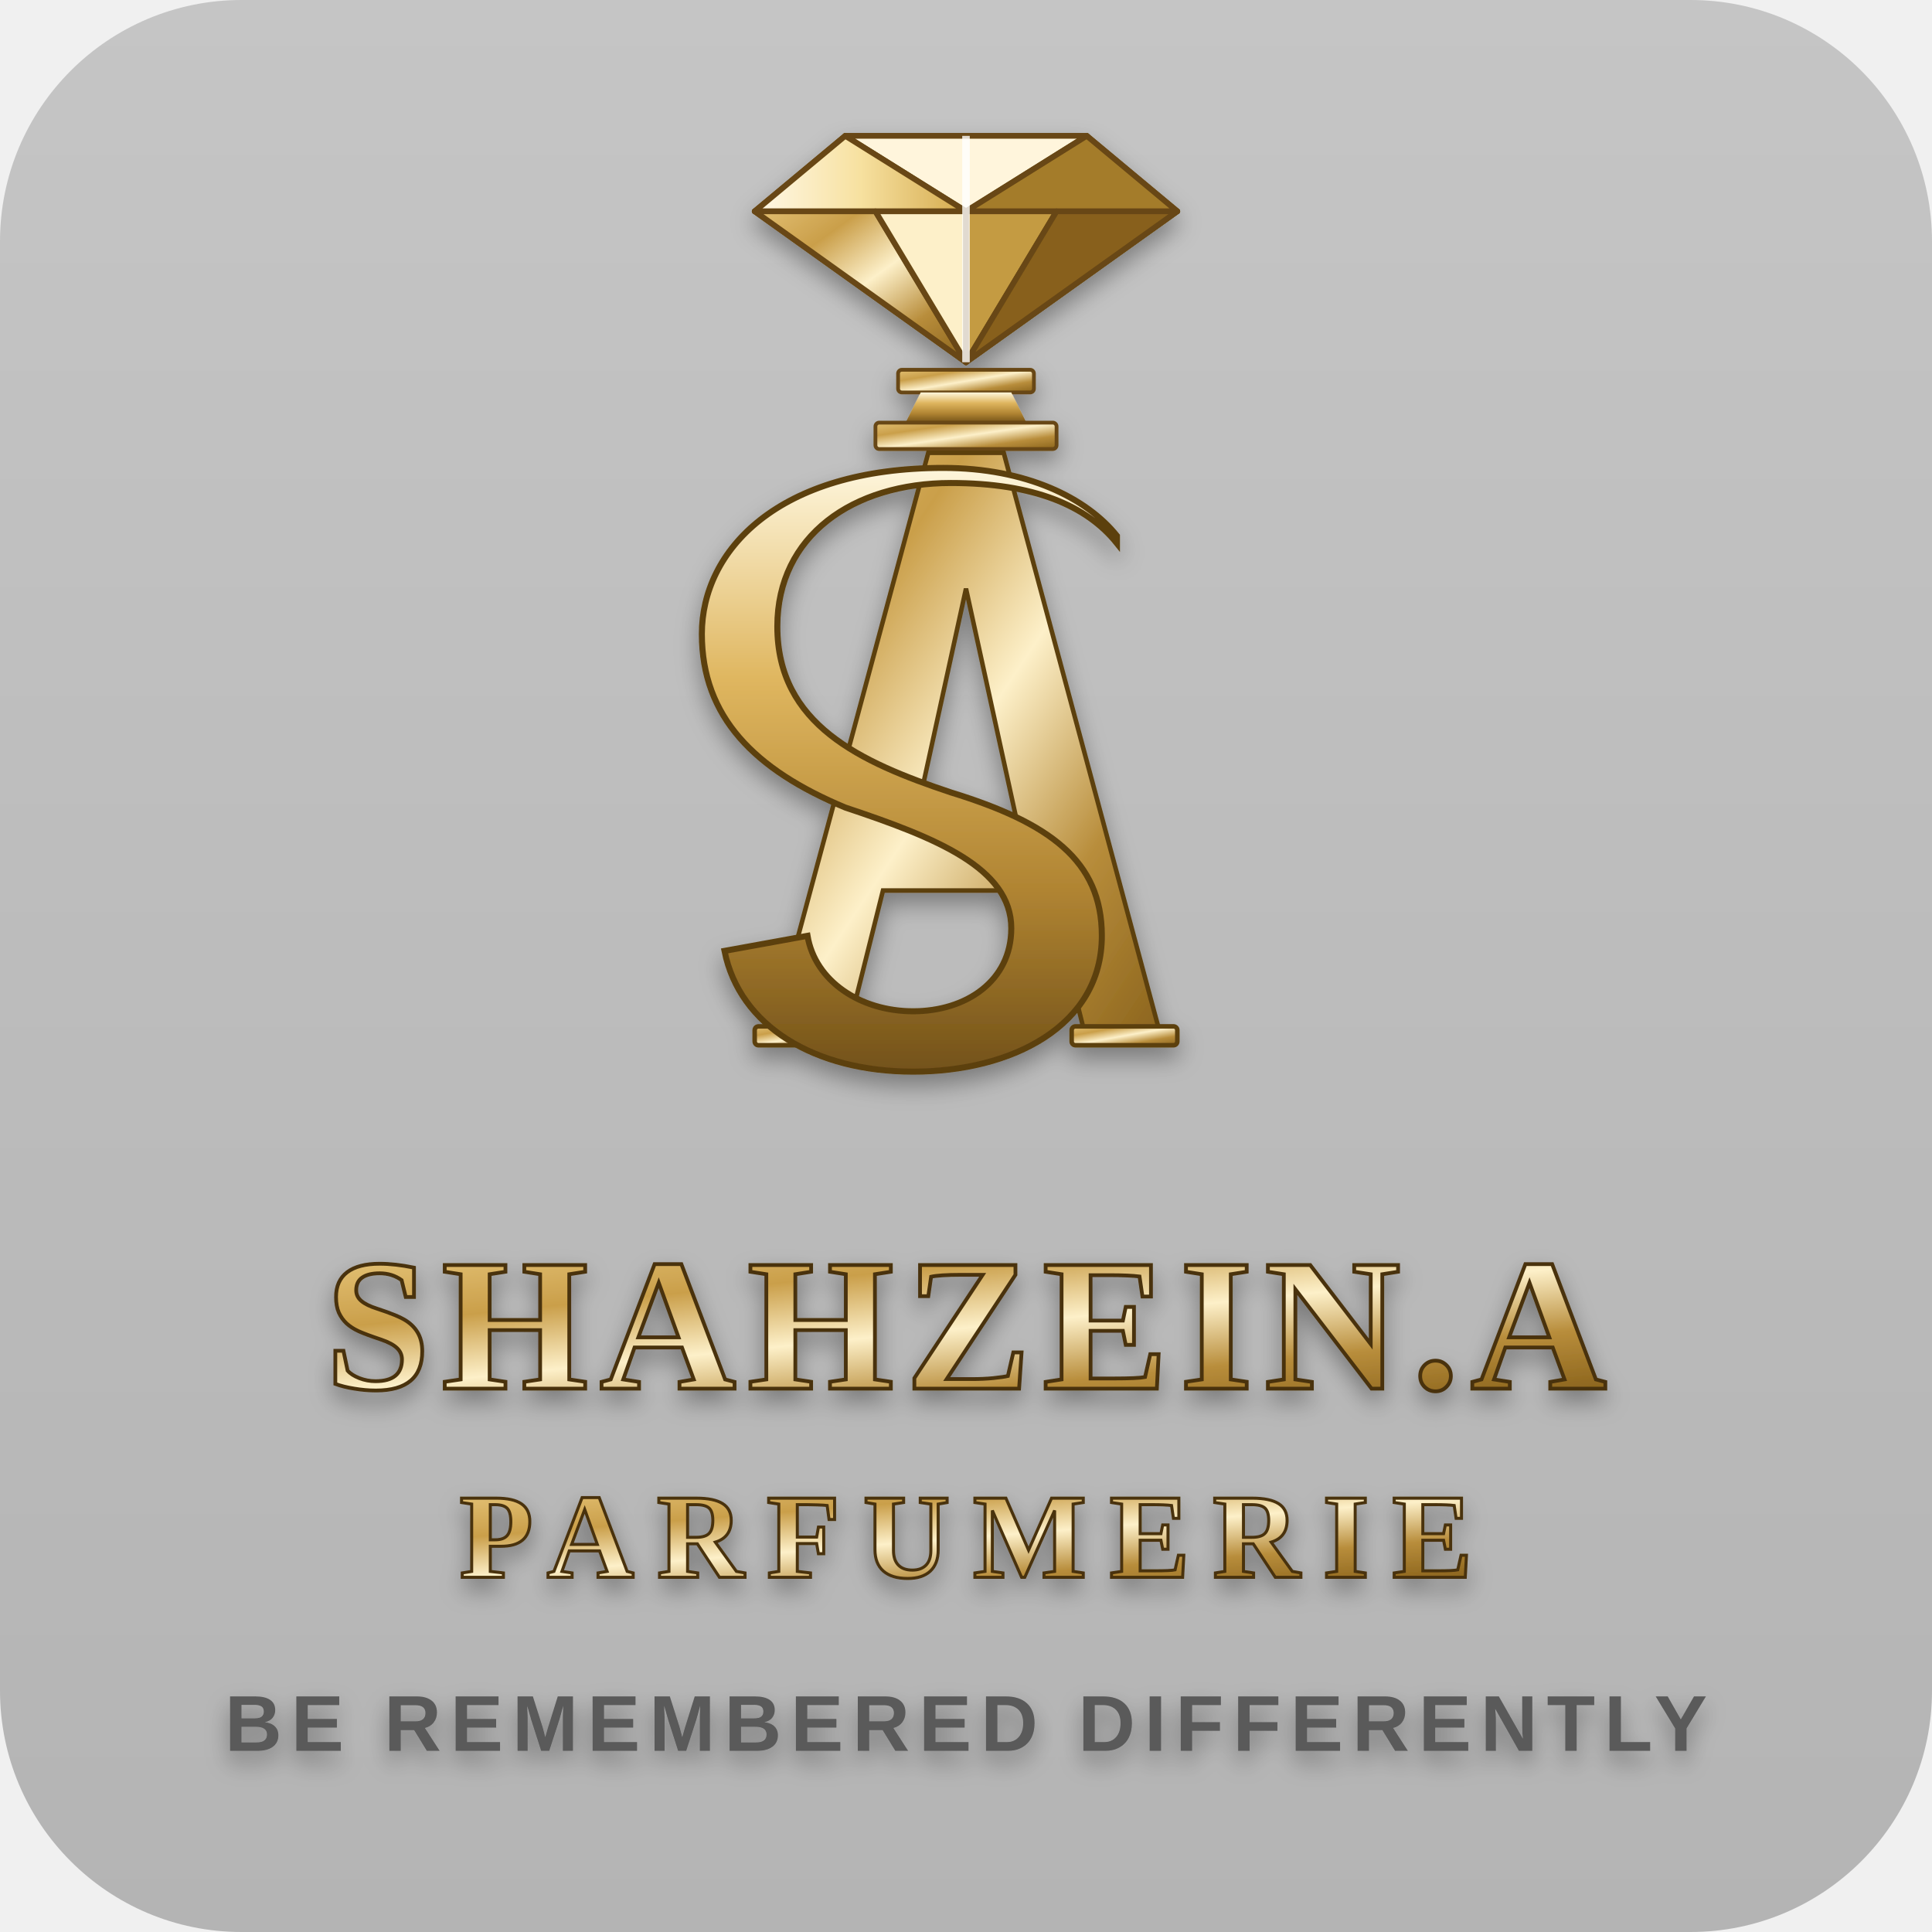
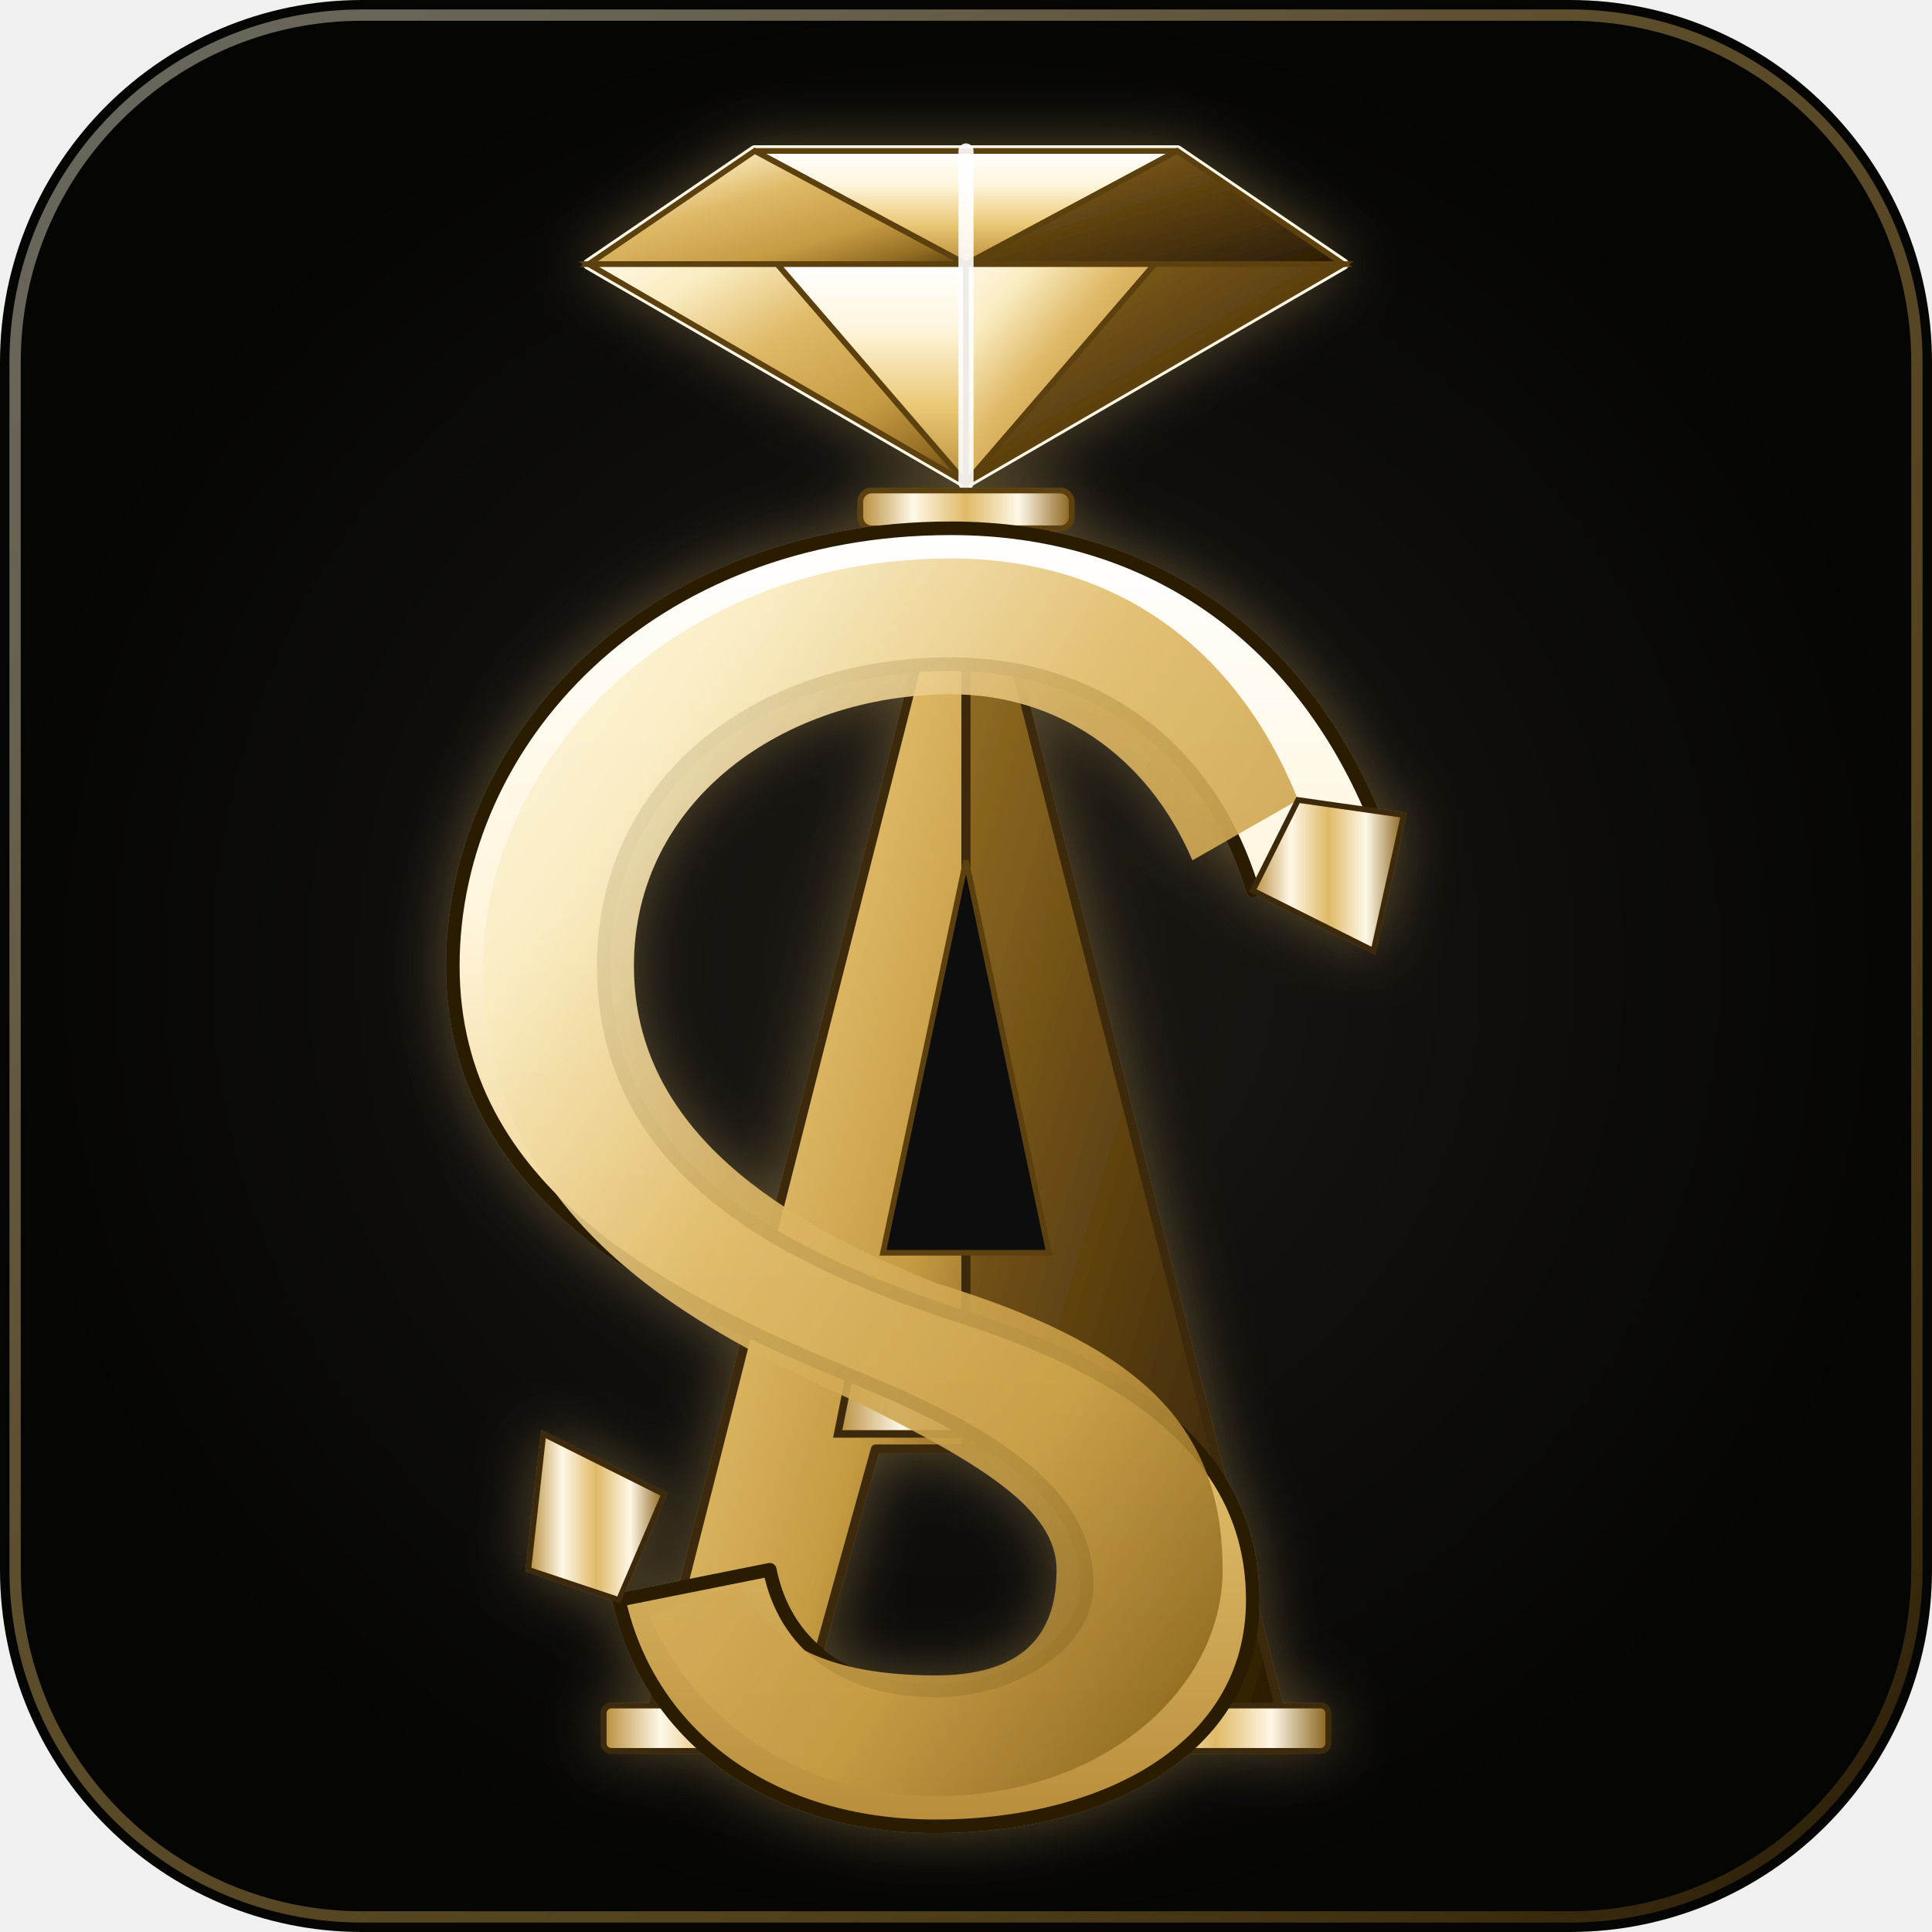
<svg xmlns="http://www.w3.org/2000/svg" viewBox="0 0 256 256" width="256" height="256">
  <defs>
-     <linearGradient id="bgGrad" x1="0%" y1="0%" x2="0%" y2="100%">
-       <stop offset="0%" stop-color="#c5c5c5" />
-       <stop offset="50%" stop-color="#bcbcbc" />
-       <stop offset="100%" stop-color="#b4b4b4" />
+     <radialGradient id="favOnyxBg" cx="50%" cy="50%" r="50%">
+       <stop offset="0%" stop-color="#1e1a14" />
+       <stop offset="60%" stop-color="#0e0d0c" />
+       <stop offset="100%" stop-color="#050504" />
+     </radialGradient>
+     <linearGradient id="goldMain" x1="0%" y1="0%" x2="100%" y2="100%">
+       <stop offset="0%" stop-color="#fff8e7" />
+       <stop offset="18%" stop-color="#faecc1" />
+       <stop offset="42%" stop-color="#dfb967" />
+       <stop offset="70%" stop-color="#c59b43" />
+       <stop offset="88%" stop-color="#936d23" />
+       <stop offset="100%" stop-color="#5c4010" />
    </linearGradient>
-     <linearGradient id="goldGradient" x1="0%" y1="0%" x2="100%" y2="100%">
-       <stop offset="0%" stop-color="#e2bf72" />
-       <stop offset="25%" stop-color="#ca9f4a" />
-       <stop offset="50%" stop-color="#fdf0c9" />
-       <stop offset="75%" stop-color="#b88d3b" />
+     <linearGradient id="goldHighlight" x1="0%" y1="0%" x2="0%" y2="100%">
+       <stop offset="0%" stop-color="#ffffff" />
+       <stop offset="30%" stop-color="#fff5dc" />
+       <stop offset="65%" stop-color="#eac875" />
+       <stop offset="100%" stop-color="#b88d3b" />
+     </linearGradient>
+     <linearGradient id="goldShadow" x1="0%" y1="0%" x2="100%" y2="100%">
+       <stop offset="0%" stop-color="#936d23" />
+       <stop offset="50%" stop-color="#5c4010" />
+       <stop offset="100%" stop-color="#2a1b04" />
+     </linearGradient>
+     <linearGradient id="goldHorizontal" x1="0%" y1="0%" x2="100%" y2="0%">
+       <stop offset="0%" stop-color="#b88d3b" />
+       <stop offset="25%" stop-color="#fff8e7" />
+       <stop offset="50%" stop-color="#dfb967" />
+       <stop offset="75%" stop-color="#fff8e7" />
      <stop offset="100%" stop-color="#8a631c" />
    </linearGradient>
-     <linearGradient id="goldSheen" x1="0%" y1="0%" x2="0%" y2="100%">
-       <stop offset="0%" stop-color="#fef6dc" />
-       <stop offset="35%" stop-color="#dfb65f" />
-       <stop offset="70%" stop-color="#b08432" />
-       <stop offset="100%" stop-color="#735219" />
-     </linearGradient>
-     <linearGradient id="facetHighlight" x1="0%" y1="0%" x2="100%" y2="0%">
-       <stop offset="0%" stop-color="#fff8e7" />
-       <stop offset="50%" stop-color="#f7e1a0" />
-       <stop offset="100%" stop-color="#d4aa4d" />
-     </linearGradient>
-     <filter id="softShadow" x="-10%" y="-10%" width="120%" height="120%">
-       <feDropShadow dx="0" dy="1.5" stdDeviation="1.5" flood-color="#000000" flood-opacity="0.35" />
+     <filter id="royalGlow" x="-20%" y="-20%" width="140%" height="140%">
+       <feDropShadow dx="0" dy="2" stdDeviation="2" flood-color="#000000" flood-opacity="0.9" />
+       <feDropShadow dx="0" dy="0" stdDeviation="4" flood-color="#dfb967" flood-opacity="0.35" />
    </filter>
  </defs>
-   <rect width="256" height="256" rx="32" fill="url(#bgGrad)" />
-   <g id="brand-logo" filter="url(#softShadow)">
-     <g id="diamond-top" stroke="#684712" stroke-width="0.75" stroke-linejoin="round">
-       <polygon points="112,18 144,18 156,28 128,48 100,28" fill="url(#goldSheen)" />
-       <polygon points="112,18 144,18 128,28" fill="#fff5dc" />
-       <polygon points="112,18 100,28 128,28" fill="url(#facetHighlight)" />
-       <polygon points="144,18 156,28 128,28" fill="#a47c2c" />
-       <polygon points="100,28 128,48 116,28" fill="url(#goldGradient)" />
-       <polygon points="116,28 128,48 128,28" fill="#fdf0c9" />
-       <polygon points="128,28 128,48 140,28" fill="#c49b43" />
-       <polygon points="140,28 128,48 156,28" fill="#88601c" />
-       <line x1="128" y1="18" x2="128" y2="48" stroke="#ffffff" stroke-width="1" stroke-opacity="0.8" />
+   <rect width="256" height="256" rx="48" fill="url(#favOnyxBg)" />
+   <rect width="252" height="252" x="2" y="2" rx="46" fill="none" stroke="url(#goldMain)" stroke-width="1.5" stroke-opacity="0.4" />
+   <g filter="url(#royalGlow)">
+     <g id="diamond">
+       <polygon points="100,20 156,20 178,35 128,64 78,35" fill="url(#goldMain)" stroke="#fff8e7" stroke-width="1.5" stroke-linejoin="round" />
+       <polygon points="100,20 156,20 128,35" fill="url(#goldHighlight)" stroke="#5c4010" stroke-width="0.75" />
+       <polygon points="100,20 78,35 128,35" fill="url(#goldMain)" stroke="#5c4010" stroke-width="0.75" />
+       <polygon points="156,20 178,35 128,35" fill="url(#goldShadow)" stroke="#5c4010" stroke-width="0.75" />
+       <polygon points="78,35 128,64 103,35" fill="url(#goldMain)" stroke="#5c4010" stroke-width="0.75" />
+       <polygon points="103,35 128,64 128,35" fill="url(#goldHighlight)" stroke="#5c4010" stroke-width="0.75" />
+       <polygon points="128,35 128,64 153,35" fill="url(#goldMain)" stroke="#5c4010" stroke-width="0.75" />
+       <polygon points="153,35 128,64 178,35" fill="url(#goldShadow)" stroke="#5c4010" stroke-width="0.75" />
+       <line x1="128" y1="20" x2="128" y2="64" stroke="#ffffff" stroke-width="2" stroke-linecap="round" stroke-opacity="0.9" />
    </g>
-     <rect x="119" y="49" width="18" height="3" rx="0.5" fill="url(#goldGradient)" stroke="#684712" stroke-width="0.5" />
-     <polygon points="122,52 134,52 136,56 120,56" fill="url(#goldSheen)" />
-     <rect x="116" y="56" width="24" height="3.5" rx="0.5" fill="url(#goldGradient)" stroke="#684712" stroke-width="0.5" />
-     <g id="monogram" fill="url(#goldGradient)" stroke="#5c3f10" stroke-width="0.6">
-       <path d="M 128,60 L 123,60 L 102,138 L 112,138 L 117,118 L 139,118 L 144,138 L 154,138 L 133,60 Z M 128,78 L 135,110 L 121,110 Z" />
-       <rect x="100" y="136" width="14" height="2.5" rx="0.5" />
-       <rect x="142" y="136" width="14" height="2.5" rx="0.5" />
-       <path d="M 148,72 C 144,67 137,64 126,64 C 113,64 103,71 103,83 C 103,96 114,101 126,105 C 139,109 146,114 146,124 C 146,136 134,142 121,142 C 108,142 98,136 96,126 L 107,124 C 108,130 114,134 121,134 C 128,134 134,130 134,123 C 134,115 124,111 112,107 C 100,102 93,95 93,84 C 93,73 103,62 125,62 C 136,62 144,66 148,71 Z" fill="url(#goldSheen)" stroke="#5c3f10" stroke-width="0.8" />
+     <g id="collar">
+       <rect x="114" y="65" width="28" height="5" rx="1.5" fill="url(#goldHorizontal)" stroke="#5c4010" stroke-width="0.75" />
+       <polygon points="118,70 138,70 144,78 112,78" fill="url(#goldShadow)" stroke="#5c4010" stroke-width="0.75" />
+       <rect x="108" y="78" width="40" height="6" rx="2" fill="url(#goldHorizontal)" stroke="#fff8e7" stroke-width="0.75" />
    </g>
-     <text x="128" y="184" font-family="'Cinzel', 'Trajan Pro', 'Georgia', 'Times New Roman', serif" font-size="25" font-weight="700" letter-spacing="1.5" fill="url(#goldGradient)" stroke="#4a320c" stroke-width="0.5" text-anchor="middle">SHAHZEIN.A</text>
-     <line x1="36" y1="202" x2="64" y2="202" stroke="url(#goldGradient)" stroke-width="2.5" stroke-linecap="round" />
-     <line x1="36" y1="207" x2="64" y2="207" stroke="url(#goldGradient)" stroke-width="2.5" stroke-linecap="round" />
-     <text x="128" y="209" font-family="'Cinzel', 'Trajan Pro', 'Georgia', 'Times New Roman', serif" font-size="16" font-weight="700" letter-spacing="3" fill="url(#goldGradient)" stroke="#4a320c" stroke-width="0.4" text-anchor="middle">PARFUMERIE</text>
-     <line x1="192" y1="202" x2="220" y2="202" stroke="url(#goldGradient)" stroke-width="2.5" stroke-linecap="round" />
-     <line x1="192" y1="207" x2="220" y2="207" stroke="url(#goldGradient)" stroke-width="2.5" stroke-linecap="round" />
-     <text x="128" y="232" font-family="'Plus Jakarta Sans', 'Helvetica Neue', 'Arial', sans-serif" font-size="10.5" font-weight="700" letter-spacing="1.2" fill="#5a5a5a" text-anchor="middle">BE REMEMBERED DIFFERENTLY</text>
+     <g id="monogram">
+       <polygon points="128,86 122,86 86,228 106,228 116,192 128,192" fill="url(#goldMain)" stroke="#3c2a08" stroke-width="1.2" stroke-linejoin="round" />
+       <polygon points="128,86 134,86 170,228 150,228 140,192 128,192" fill="url(#goldShadow)" stroke="#3c2a08" stroke-width="1.2" stroke-linejoin="round" />
+       <polygon points="113,180 143,180 145,190 111,190" fill="url(#goldHorizontal)" stroke="#3c2a08" stroke-width="1" />
+       <polygon points="128,114 117,166 139,166" fill="#0e0d0c" stroke="#5c4010" stroke-width="0.75" />
+       <rect x="80" y="226" width="30" height="6" rx="1" fill="url(#goldHorizontal)" stroke="#3c2a08" stroke-width="0.75" />
+       <rect x="146" y="226" width="30" height="6" rx="1" fill="url(#goldHorizontal)" stroke="#3c2a08" stroke-width="0.75" />
+       <path d="M 166,118 C 160,98 144,88 126,88 C 100,88 80,104 80,128 C 80,154 102,166 126,174 C 152,182 166,194 166,212 C 166,232 146,242 124,242 C 102,242 86,230 82,212 L 102,208 C 104,218 112,224 124,224 C 134,224 144,218 144,210 C 144,198 132,190 112,182 C 88,172 60,158 60,128 C 60,98 86,70 126,70 C 152,70 172,84 182,108 Z" fill="url(#goldHighlight)" stroke="#2a1b04" stroke-width="1.8" stroke-linejoin="round" />
+       <path d="M 126,74 C 148,74 164,86 172,106 L 158,114 C 152,100 140,92 126,92 C 104,92 84,106 84,128 C 84,150 104,162 124,170 C 150,178 162,188 162,208 C 162,224 146,238 124,238 C 106,238 92,228 86,214 L 98,210 C 102,218 110,222 124,222 C 138,222 140,214 140,208 C 140,200 130,194 114,186 C 92,176 64,162 64,128 C 64,102 88,74 126,74 Z" fill="url(#goldMain)" opacity="0.9" />
+       <polygon points="172,106 186,108 182,126 166,118" fill="url(#goldHorizontal)" stroke="#3c2a08" stroke-width="0.75" />
+       <polygon points="82,212 70,208 72,190 88,198" fill="url(#goldHorizontal)" stroke="#3c2a08" stroke-width="0.75" />
+     </g>
  </g>
</svg>
